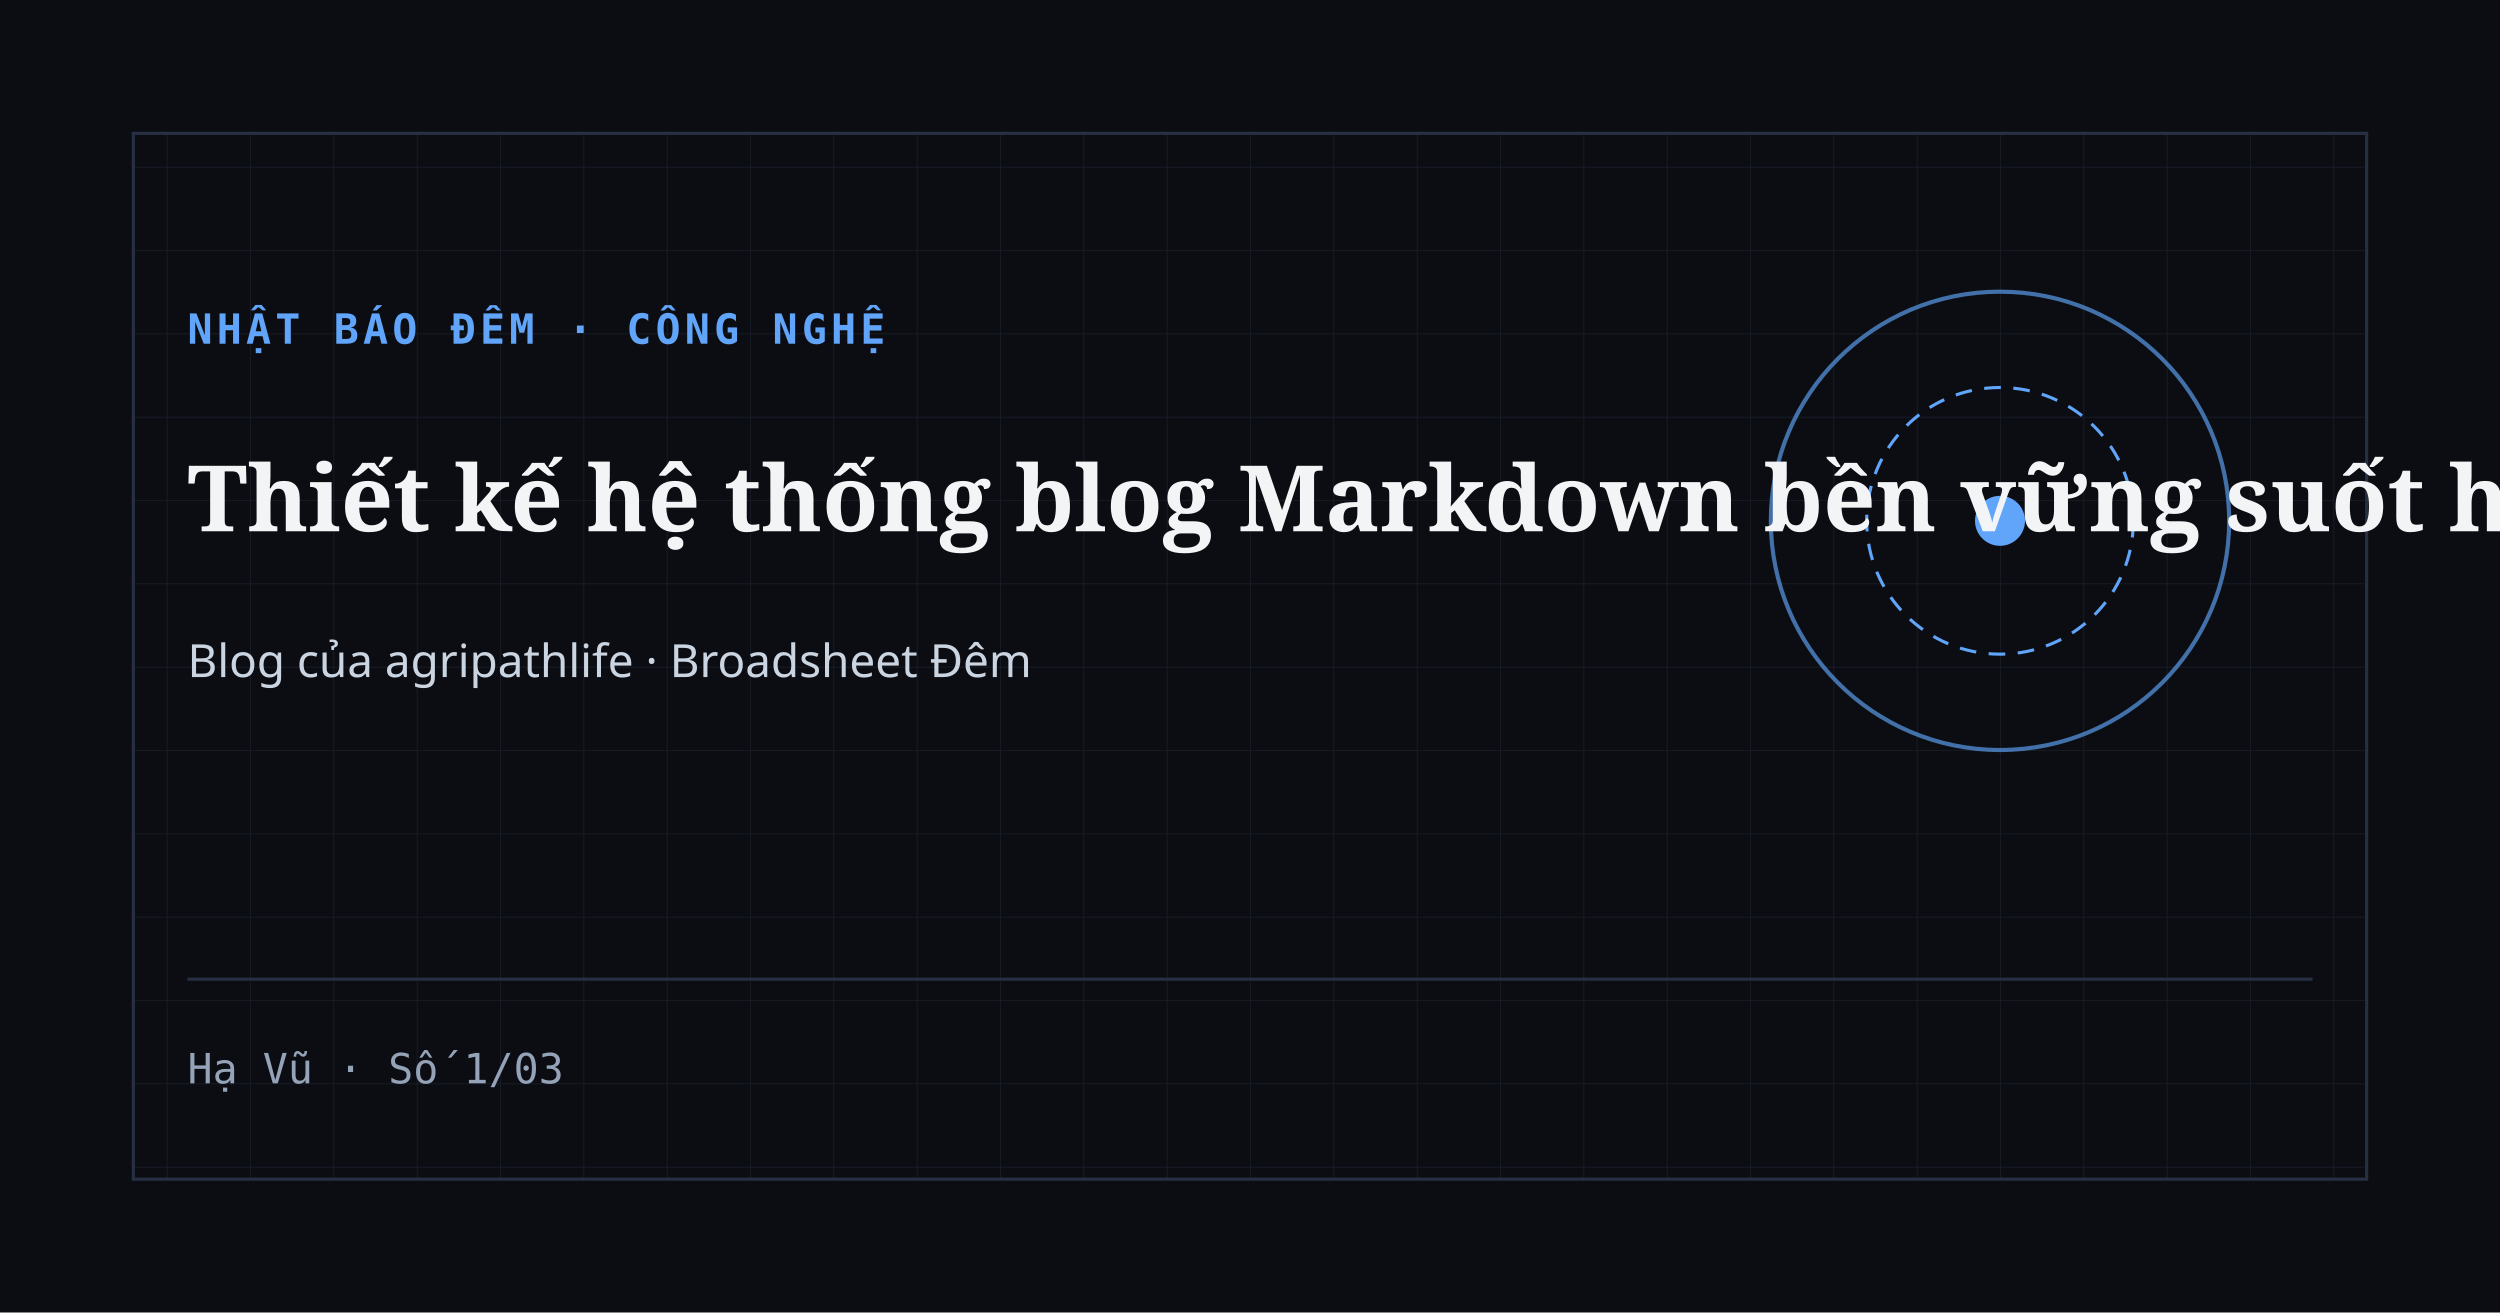
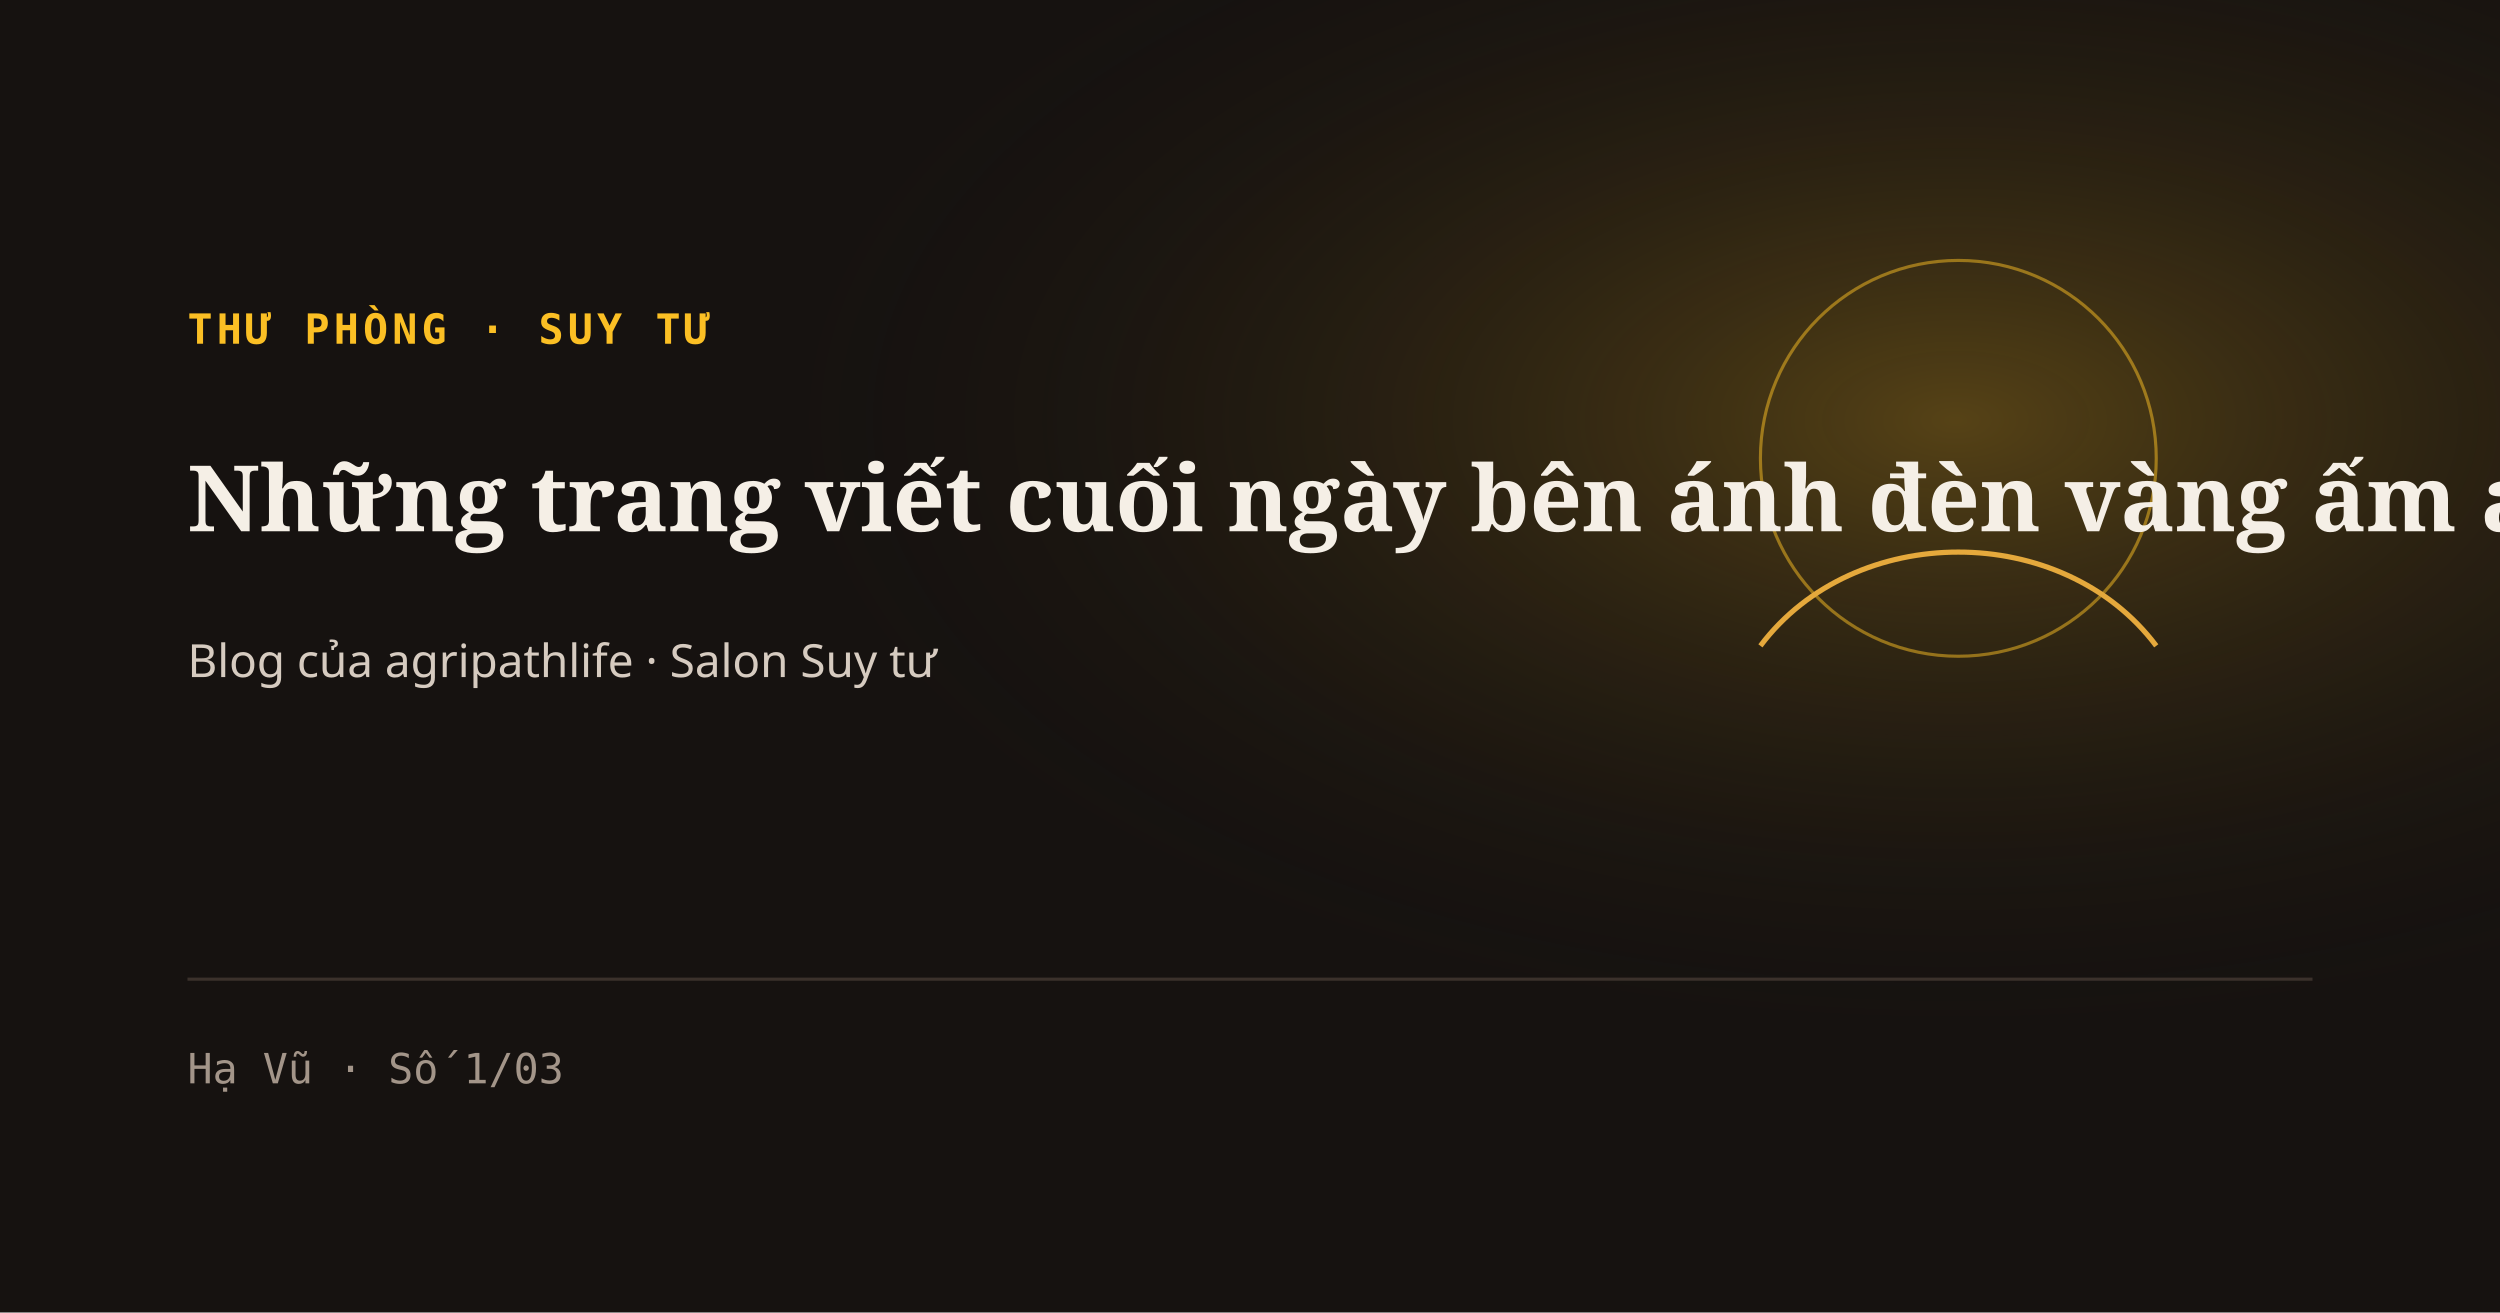
<svg xmlns="http://www.w3.org/2000/svg" width="1200" height="630" viewBox="0 0 1200 630" fill="none">
-   <rect width="1200" height="630" fill="#0B0D12" />
-   <defs>
-     <pattern id="grid-1" width="40" height="40" patternUnits="userSpaceOnUse">
-       <path d="M 40 0 L 0 0 0 40" fill="none" stroke="#273043" stroke-width="0.8" opacity="0.45" />
-     </pattern>
-   </defs>
-   <rect x="64" y="64" width="1072" height="502" fill="url(#grid-1)" stroke="#273043" stroke-width="1.5" />
-   <circle cx="960" cy="250" r="110" fill="none" stroke="#60A5FA" stroke-width="2" opacity="0.65" />
-   <circle cx="960" cy="250" r="64" fill="none" stroke="#60A5FA" stroke-width="1.5" stroke-dasharray="8 6" />
-   <circle cx="960" cy="250" r="12" fill="#60A5FA" />
-   <text x="90" y="165" font-family="monospace" font-size="20" font-weight="700" letter-spacing="2" fill="#60A5FA">NHẬT BÁO ĐÊM · CÔNG NGHỆ</text>
-   <text x="90" y="255" font-family="Georgia, serif" font-weight="700" font-size="44" fill="#F3F4F6">Thiết kế hệ thống blog Markdown bền vững suốt hàng c</text>
-   <text x="90" y="325" font-family="sans-serif" font-size="22" fill="#CBD5E1">Blog của agripathlife · Broadsheet Đêm</text>
-   <line x1="90" y1="470" x2="1110" y2="470" stroke="#273043" stroke-width="1.5" />
-   <text x="90" y="520" font-family="monospace" font-size="20" fill="#94A3B8">Hạ Vũ · Số 1/03</text>
+   <rect width="1200" height="630" fill="#161210" />
+   <radialGradient id="lamp-1" cx="78%" cy="32%" r="48%">
+     <stop offset="0%" stop-color="#FBBF24" stop-opacity="0.28" />
+     <stop offset="100%" stop-color="#161210" stop-opacity="0" />
+   </radialGradient>
+   <rect width="1200" height="630" fill="url(#lamp-1)" />
+   <circle cx="940" cy="220" r="95" fill="none" stroke="#FBBF24" stroke-width="1.5" opacity="0.5" />
+   <path d="M845 310 C890 250, 990 250, 1035 310" fill="none" stroke="#E5A93C" stroke-width="2.5" />
+   <text x="90" y="165" font-family="monospace" font-size="20" font-weight="700" letter-spacing="2" fill="#FBBF24">THƯ PHÒNG · SUY TƯ</text>
+   <text x="90" y="255" font-family="Georgia, serif" font-weight="700" font-size="44" fill="#F5EFE6">Những trang viết cuối ngày bên ánh đèn vàng ấm áp</text>
+   <text x="90" y="325" font-family="sans-serif" font-size="22" fill="#D6CBC0">Blog của agripathlife · Salon Suy tư</text>
+   <line x1="90" y1="470" x2="1110" y2="470" stroke="#3B312B" stroke-width="1.5" />
+   <text x="90" y="520" font-family="monospace" font-size="20" fill="#A39589">Hạ Vũ · Số 1/03</text>
</svg>
